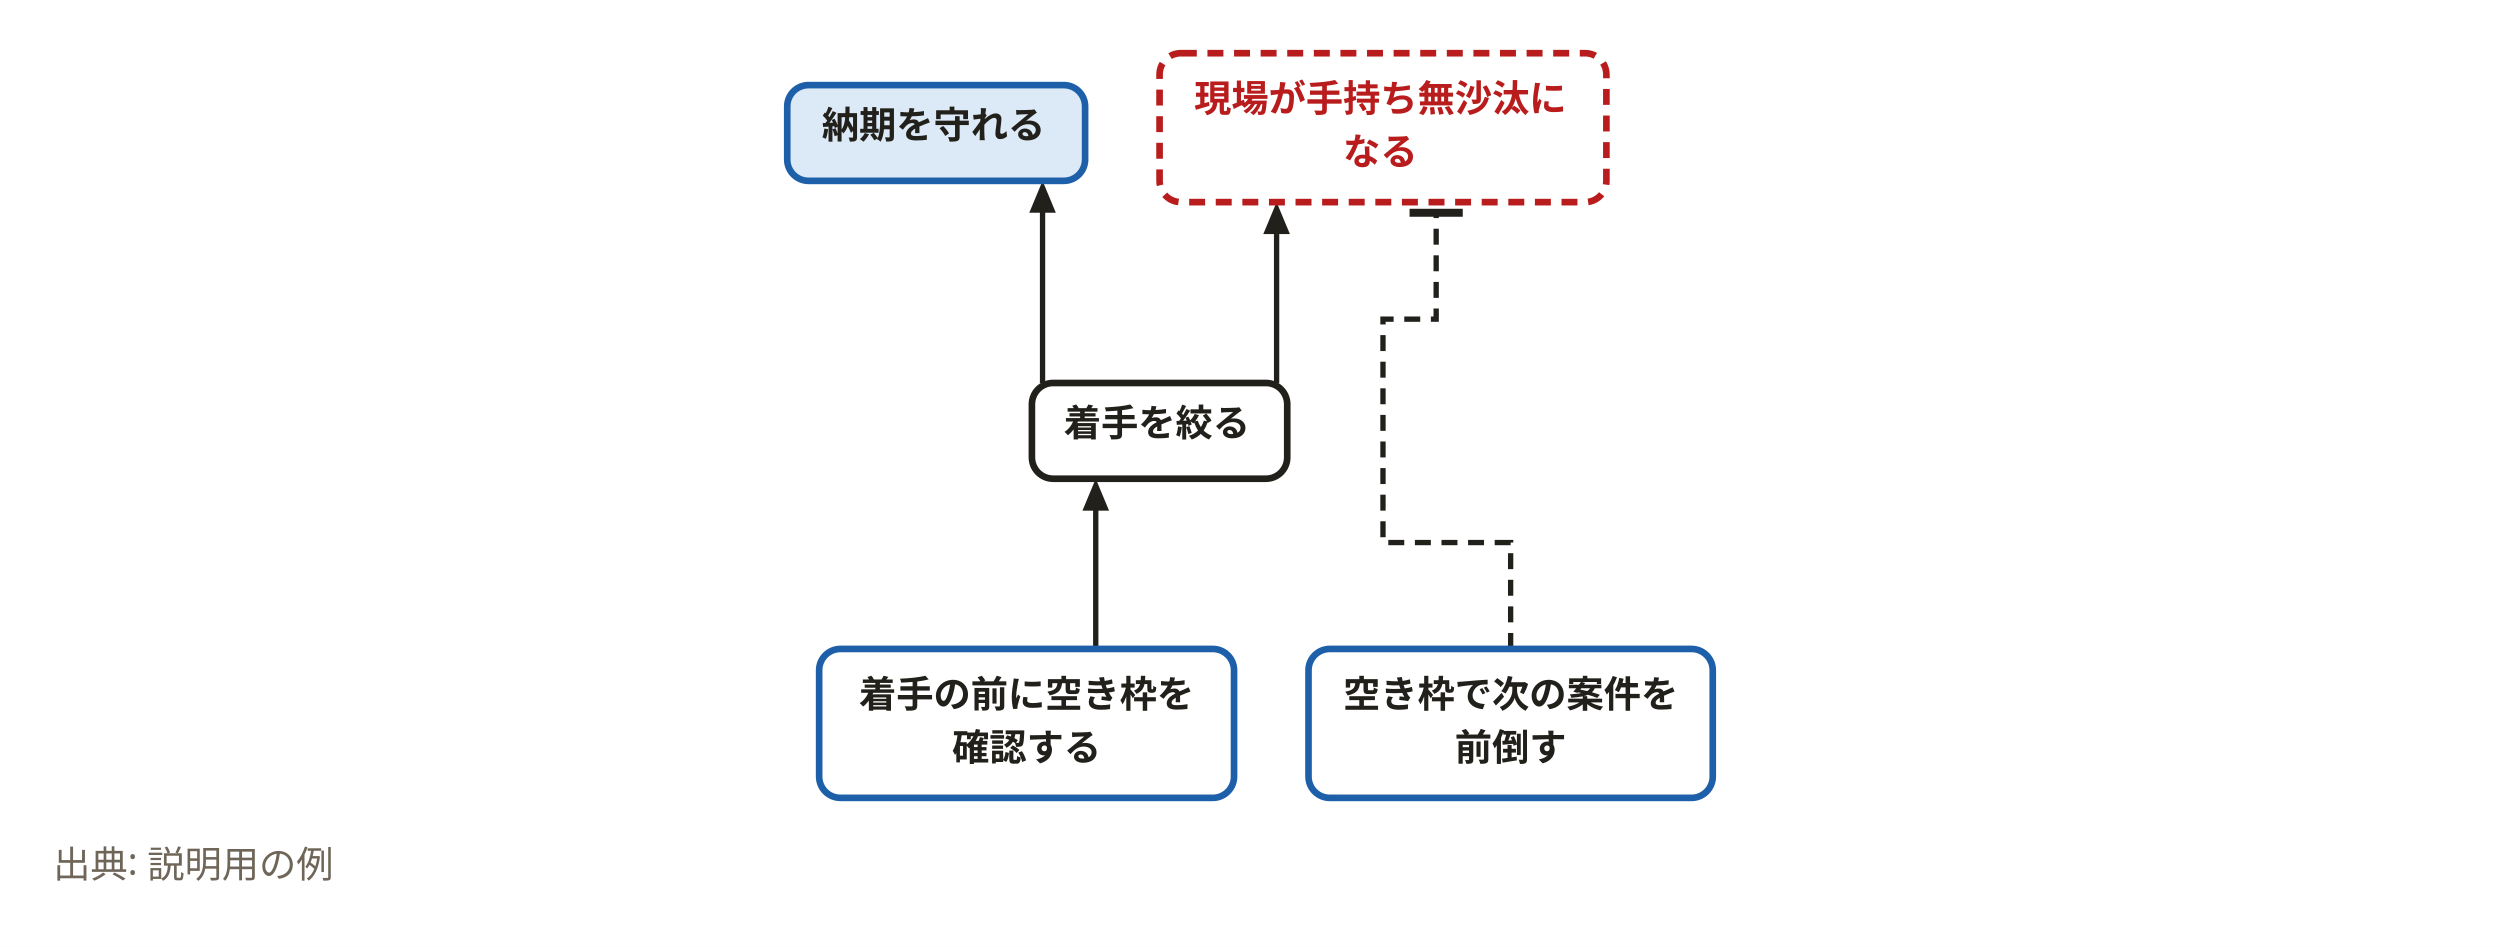
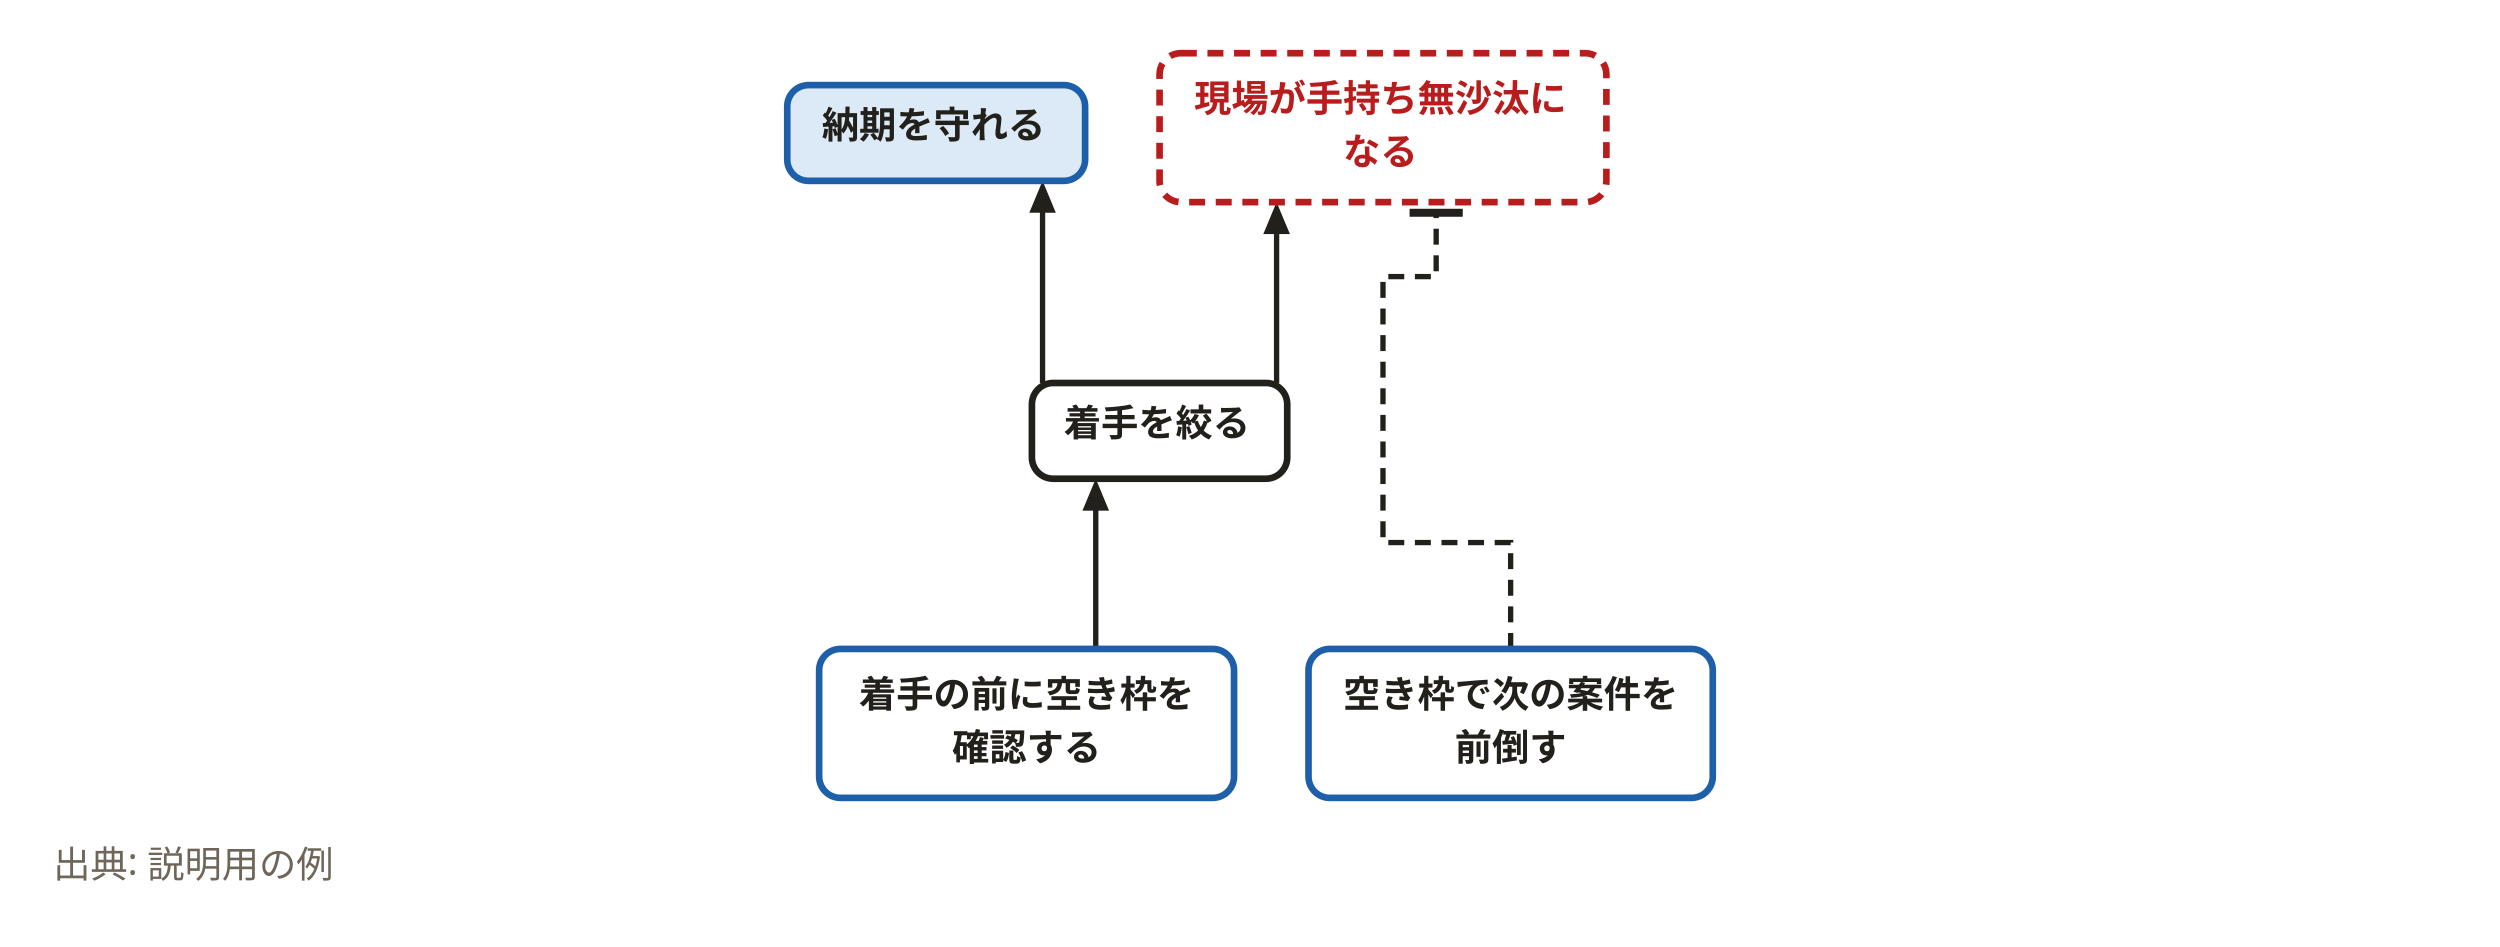
<svg xmlns="http://www.w3.org/2000/svg" width="940" height="356" viewBox="0 0 940 356" role="img" aria-labelledby="svg-title">
  <style>
    text { font-family: 'Hiragino Sans','Hiragino Kaku Gothic ProN','Yu Gothic','YuGothic',Meiryo,'Noto Sans JP',sans-serif; }
    .emoji { font-family: 'Noto Color Emoji','Segoe UI Emoji',sans-serif; }
  </style>
  <rect x="0" y="0" width="940" height="356" fill="#ffffff" />
  <path d="M412,244 L412,188" fill="none" stroke="#22201b" stroke-width="2" />
  <path d="M412,180 L417,192 L407,192 z" fill="#22201b" />
  <path d="M392,144 L392,76" fill="none" stroke="#22201b" stroke-width="2" />
  <path d="M392,68 L397,80 L387,80 z" fill="#22201b" />
  <path d="M480,144 L480,88" fill="none" stroke="#22201b" stroke-width="2" />
  <path d="M480,76 L485,88 L475,88 z" fill="#22201b" />
-   <path d="M568,244 L568,204 L520,204 L520,120 L540,120 L540,80" fill="none" stroke="#22201b" stroke-width="2" stroke-dasharray="6,4" />
+   <path d="M568,244 L568,204 L520,204 L520,104 L540,104 L540,80" fill="none" stroke="#22201b" stroke-width="2" stroke-dasharray="6,4" />
  <path d="M550,80 L530,80" fill="none" stroke="#22201b" stroke-width="3" />
  <rect x="308" y="244" width="156" height="56" rx="8" fill="#ffffff" stroke="#1d5fa8" stroke-width="2.5" />
  <rect x="388" y="144" width="96" height="36" rx="8" fill="#ffffff" stroke="#22201b" stroke-width="2.5" />
  <rect x="296" y="32" width="112" height="36" rx="8" fill="#dce9f7" stroke="#1d5fa8" stroke-width="2.5" />
  <rect x="436" y="20" width="168" height="56" rx="8" fill="#ffffff" stroke="#b91c1c" stroke-width="2.5" stroke-dasharray="6,4" />
  <rect x="492" y="244" width="152" height="56" rx="8" fill="#ffffff" stroke="#1d5fa8" stroke-width="2.5" />
  <text x="386" y="266" text-anchor="middle" font-size="14" font-weight="700" fill="#22201b">着手の前に空き枠を</text>
  <text x="386" y="286" text-anchor="middle" font-size="14" font-weight="700" fill="#22201b">確認する</text>
  <text x="435" y="164" text-anchor="middle" font-size="14" font-weight="700" fill="#22201b">着手を絞る</text>
  <text x="351" y="52" text-anchor="middle" font-size="14" font-weight="700" fill="#22201b">納期を守れる</text>
  <text x="519" y="42" text-anchor="middle" font-size="14" font-weight="700" fill="#b91c1c">現場が手持ち無沙汰に</text>
  <text x="519" y="62" text-anchor="middle" font-size="14" font-weight="700" fill="#b91c1c">なる</text>
  <text x="568" y="266" text-anchor="middle" font-size="14" font-weight="700" fill="#22201b">空き枠で次の案件を</text>
  <text x="568" y="286" text-anchor="middle" font-size="14" font-weight="700" fill="#22201b">前倒す</text>
  <text x="20" y="330" font-size="14" font-weight="400" fill="#6f6659">出典: 説明用の例</text>
</svg>
